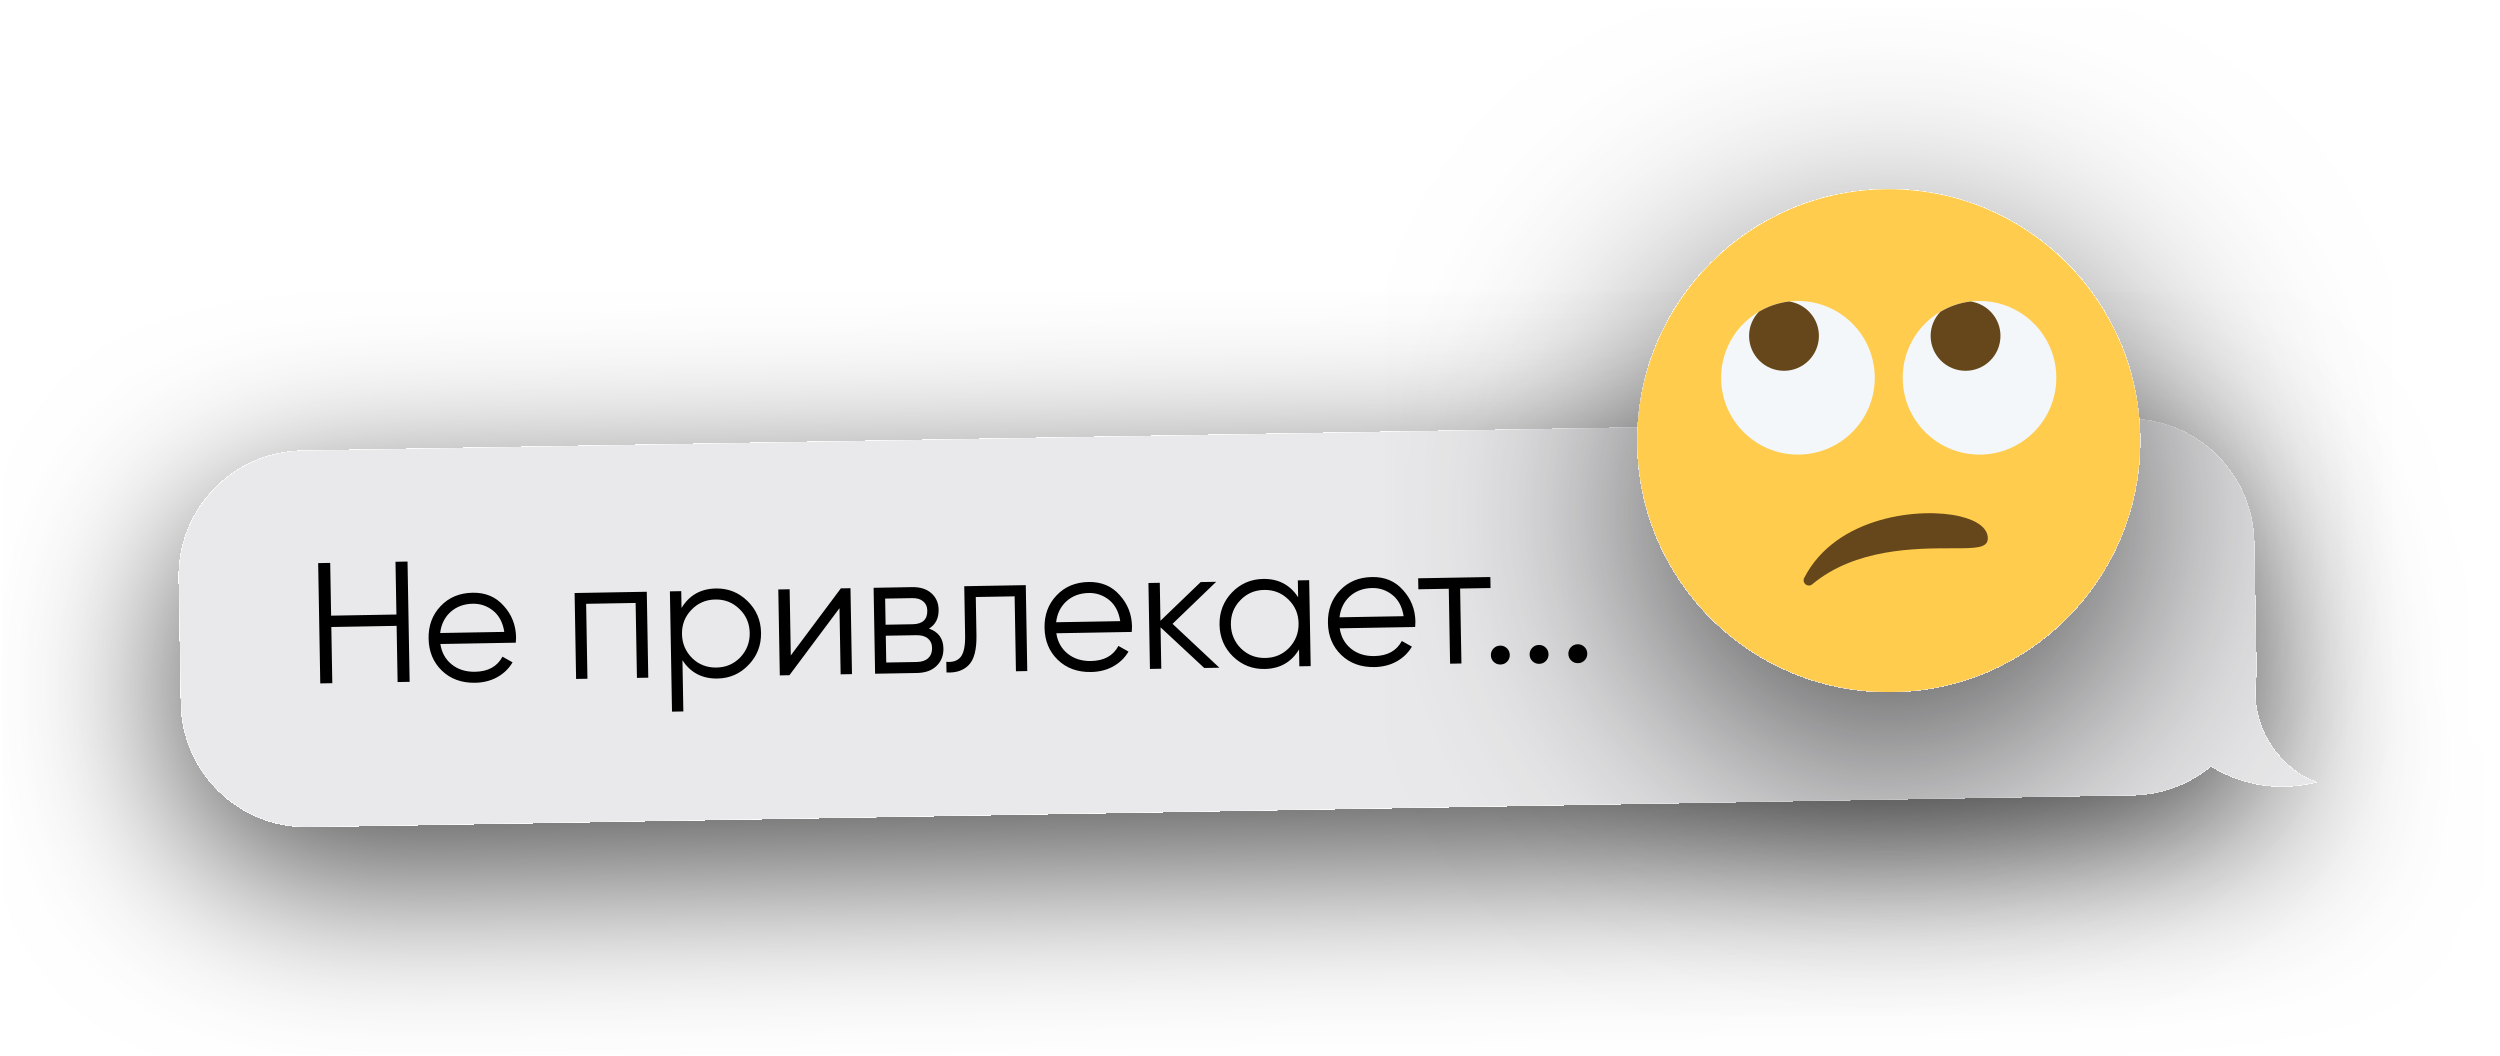
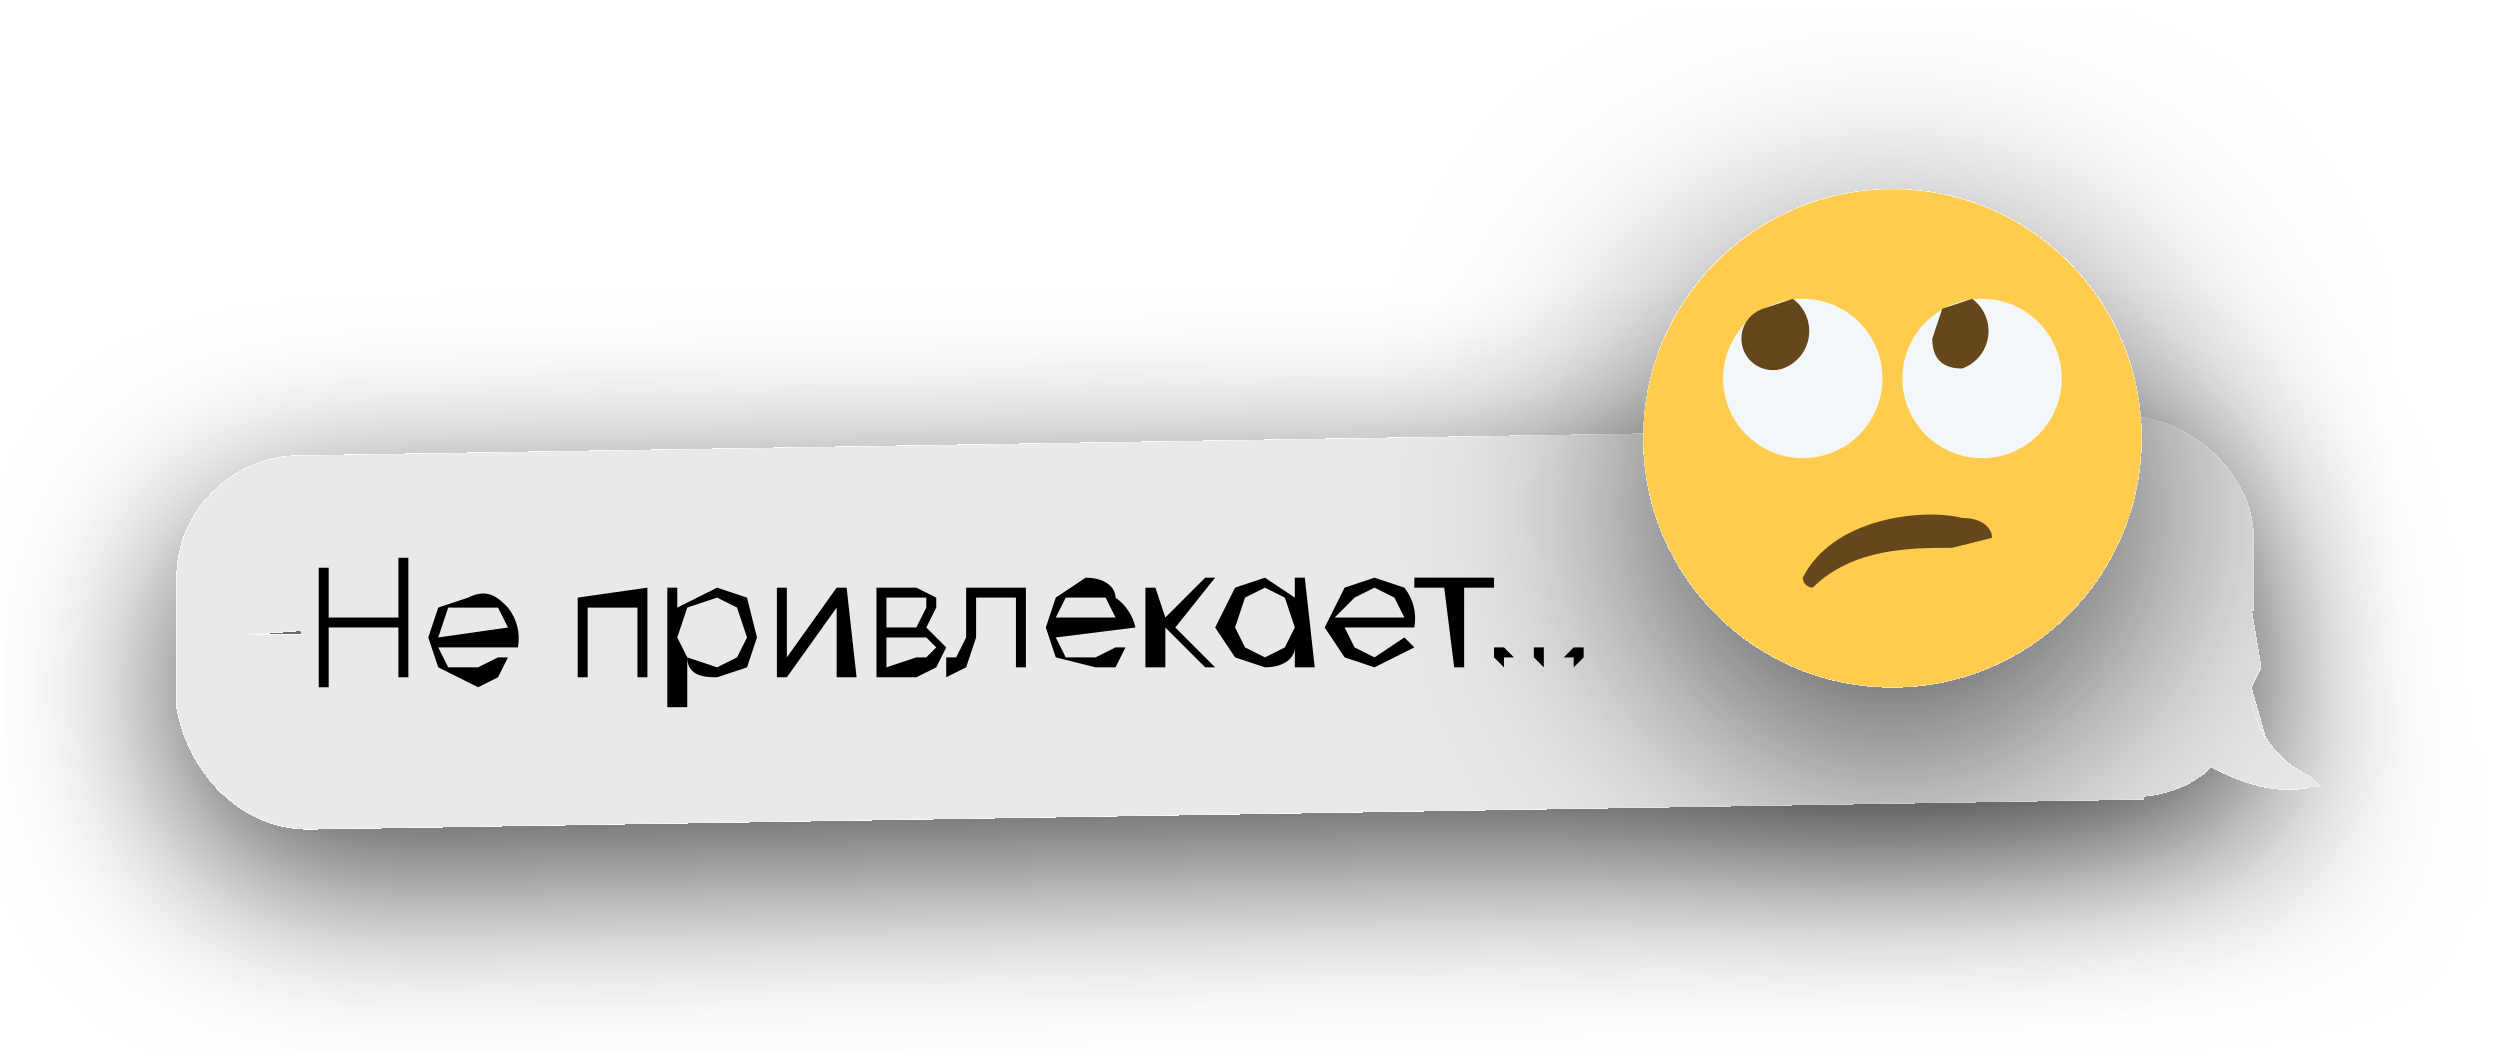
- <svg xmlns="http://www.w3.org/2000/svg" width="251" height="106" viewBox="0 0 251 106" fill="none">
-   <g filter="url(#filter0_d_547_2300)">
-     <path d="M18.216 58.096C18.097 51.264 23.539 45.629 30.371 45.509V45.509L30.683 63.414L18.312 63.63L18.216 58.096Z" fill="#E9E9EB" stroke="#E9E9EB" stroke-width="0.507" />
-     <rect x="18.312" y="63.63" width="12.373" height="1.449" transform="rotate(-1 18.3125 63.6304)" fill="#E9E9EB" stroke="#E9E9EB" stroke-width="0.507" />
-     <path d="M18.434 70.613C18.554 77.445 24.189 82.887 31.021 82.768V82.768L30.709 64.863L18.338 65.079L18.434 70.613Z" fill="#E9E9EB" stroke="#E9E9EB" stroke-width="0.507" />
-     <rect x="30.371" y="45.509" width="183.127" height="37.264" transform="rotate(-1 30.3708 45.5094)" fill="#E9E9EB" />
-     <path d="M39.801 61.698L39.708 56.401L40.916 56.38L41.127 68.457L39.919 68.478L39.821 62.836L33.264 62.951L33.363 68.593L32.155 68.614L31.944 56.536L33.152 56.515L33.244 61.812L39.801 61.698ZM47.455 59.51C48.743 59.488 49.781 59.924 50.567 60.819C51.377 61.703 51.792 62.76 51.813 63.99C51.814 64.048 51.806 64.227 51.788 64.526L44.214 64.658C44.344 65.519 44.724 66.203 45.354 66.709C45.984 67.216 46.765 67.461 47.697 67.445C49.008 67.422 49.926 66.917 50.449 65.93L51.46 66.499C51.092 67.127 50.577 67.625 49.916 67.993C49.266 68.35 48.527 68.535 47.699 68.55C46.342 68.573 45.23 68.167 44.364 67.331C43.498 66.494 43.053 65.421 43.031 64.109C43.008 62.809 43.409 61.727 44.234 60.861C45.058 59.983 46.132 59.533 47.455 59.51ZM47.474 60.614C46.577 60.63 45.828 60.908 45.228 61.447C44.639 61.987 44.294 62.689 44.194 63.554L50.63 63.442C50.488 62.524 50.124 61.822 49.541 61.338C48.934 60.842 48.245 60.601 47.474 60.614ZM57.69 59.539L64.937 59.412L65.087 68.039L63.948 68.059L63.817 60.536L58.848 60.623L58.979 68.146L57.84 68.166L57.69 59.539ZM71.879 59.084C73.11 59.062 74.164 59.481 75.042 60.34C75.931 61.199 76.387 62.261 76.409 63.527C76.431 64.792 76.013 65.869 75.154 66.759C74.307 67.648 73.267 68.103 72.037 68.125C70.507 68.152 69.334 67.539 68.518 66.288L68.608 71.43L67.469 71.449L67.258 59.371L68.397 59.352L68.427 61.043C69.198 59.763 70.349 59.111 71.879 59.084ZM69.499 66.081C70.166 66.725 70.977 67.039 71.931 67.022C72.886 67.005 73.685 66.664 74.33 65.996C74.973 65.306 75.287 64.49 75.271 63.547C75.254 62.592 74.912 61.792 74.245 61.148C73.578 60.492 72.767 60.173 71.812 60.19C70.857 60.206 70.058 60.554 69.414 61.232C68.77 61.9 68.456 62.71 68.472 63.665C68.489 64.608 68.831 65.414 69.499 66.081ZM79.396 65.805L84.422 59.072L85.388 59.055L85.539 67.682L84.4 67.702L84.284 61.059L79.258 67.792L78.292 67.809L78.141 59.182L79.28 59.162L79.396 65.805ZM93.27 63.111C94.219 63.44 94.702 64.105 94.72 65.106C94.732 65.819 94.501 66.404 94.026 66.861C93.562 67.318 92.904 67.553 92.053 67.568L87.86 67.642L87.71 59.015L91.558 58.947C92.386 58.933 93.034 59.135 93.501 59.552C93.98 59.969 94.226 60.523 94.238 61.213C94.253 62.076 93.93 62.709 93.27 63.111ZM91.577 60.052L88.868 60.099L88.914 62.722L91.623 62.674C92.623 62.657 93.116 62.2 93.1 61.302C93.093 60.9 92.955 60.591 92.687 60.377C92.43 60.152 92.06 60.043 91.577 60.052ZM88.98 66.517L92.034 66.464C92.54 66.455 92.923 66.328 93.184 66.082C93.455 65.835 93.588 65.493 93.58 65.056C93.573 64.642 93.429 64.323 93.149 64.097C92.88 63.872 92.493 63.764 91.987 63.773L88.933 63.826L88.98 66.517ZM96.811 58.856L102.988 58.748L103.138 67.375L102 67.395L101.868 59.872L97.969 59.94L98.036 63.788C98.061 65.226 97.802 66.22 97.26 66.77C96.728 67.32 95.985 67.569 95.029 67.516L95.01 66.447C95.679 66.504 96.165 66.335 96.468 65.938C96.772 65.541 96.915 64.831 96.897 63.808L96.811 58.856ZM109.296 58.431C110.584 58.408 111.621 58.845 112.408 59.74C113.217 60.623 113.633 61.68 113.654 62.911C113.655 62.969 113.647 63.147 113.629 63.447L106.055 63.579C106.185 64.439 106.565 65.123 107.195 65.63C107.825 66.137 108.606 66.382 109.538 66.366C110.849 66.343 111.767 65.838 112.29 64.851L113.301 65.42C112.932 66.048 112.417 66.546 111.757 66.914C111.107 67.27 110.368 67.456 109.54 67.47C108.182 67.494 107.071 67.088 106.205 66.251C105.339 65.415 104.894 64.341 104.871 63.03C104.849 61.73 105.25 60.647 106.075 59.781C106.899 58.904 107.973 58.454 109.296 58.431ZM109.315 59.535C108.418 59.551 107.669 59.828 107.069 60.368C106.48 60.908 106.135 61.61 106.035 62.474L112.471 62.362C112.328 61.444 111.965 60.743 111.381 60.258C110.774 59.763 110.086 59.522 109.315 59.535ZM117.722 62.633L122.425 67.038L120.906 67.065L116.52 62.982L116.593 67.14L115.454 67.16L115.303 58.533L116.442 58.513L116.509 62.326L120.549 58.441L122.102 58.414L117.722 62.633ZM130.332 59.962L130.303 58.271L131.442 58.251L131.592 66.878L130.454 66.898L130.424 65.207C129.652 66.486 128.502 67.139 126.972 67.166C125.741 67.188 124.681 66.769 123.791 65.91C122.914 65.051 122.464 63.988 122.441 62.723C122.419 61.458 122.832 60.381 123.679 59.491C124.538 58.602 125.583 58.146 126.814 58.125C128.344 58.098 129.517 58.711 130.332 59.962ZM124.606 65.119C125.273 65.763 126.084 66.077 127.039 66.06C127.994 66.044 128.793 65.702 129.437 65.035C130.081 64.344 130.395 63.528 130.378 62.585C130.362 61.63 130.02 60.83 129.353 60.186C128.685 59.531 127.874 59.211 126.92 59.228C125.965 59.244 125.166 59.592 124.522 60.27C123.877 60.938 123.564 61.748 123.58 62.703C123.597 63.647 123.939 64.452 124.606 65.119ZM137.749 57.934C139.037 57.911 140.074 58.348 140.861 59.243C141.67 60.127 142.086 61.184 142.107 62.414C142.108 62.472 142.1 62.65 142.082 62.95L134.507 63.082C134.638 63.943 135.018 64.626 135.648 65.133C136.278 65.64 137.059 65.885 137.991 65.869C139.302 65.846 140.219 65.341 140.743 64.354L141.754 64.923C141.385 65.551 140.87 66.049 140.209 66.417C139.56 66.774 138.821 66.959 137.993 66.974C136.635 66.997 135.524 66.591 134.658 65.755C133.792 64.918 133.347 63.844 133.324 62.533C133.302 61.233 133.703 60.151 134.527 59.285C135.352 58.407 136.426 57.957 137.749 57.934ZM137.768 59.038C136.871 59.054 136.122 59.332 135.521 59.871C134.933 60.411 134.588 61.113 134.488 61.978L140.924 61.865C140.781 60.947 140.418 60.246 139.834 59.762C139.227 59.266 138.539 59.025 137.768 59.038ZM142.384 58.06L149.631 57.934L149.65 59.038L146.596 59.091L146.727 66.614L145.589 66.634L145.457 59.111L142.403 59.164L142.384 58.06ZM151.582 65.753C151.586 66.017 151.498 66.243 151.317 66.43C151.136 66.618 150.914 66.714 150.649 66.718C150.385 66.723 150.159 66.635 149.971 66.454C149.784 66.273 149.688 66.05 149.684 65.786C149.679 65.521 149.767 65.295 149.948 65.108C150.129 64.921 150.351 64.825 150.616 64.82C150.881 64.816 151.106 64.904 151.294 65.085C151.481 65.265 151.577 65.488 151.582 65.753ZM155.472 65.685C155.476 65.949 155.388 66.175 155.207 66.362C155.027 66.55 154.804 66.646 154.539 66.65C154.275 66.655 154.049 66.567 153.862 66.386C153.674 66.205 153.578 65.982 153.574 65.718C153.569 65.453 153.657 65.227 153.838 65.04C154.019 64.853 154.242 64.757 154.506 64.752C154.771 64.748 154.997 64.836 155.184 65.017C155.371 65.198 155.467 65.42 155.472 65.685ZM159.362 65.617C159.367 65.881 159.279 66.107 159.098 66.295C158.917 66.482 158.694 66.578 158.43 66.582C158.165 66.587 157.939 66.499 157.752 66.318C157.565 66.137 157.469 65.915 157.464 65.65C157.459 65.385 157.548 65.159 157.728 64.972C157.909 64.785 158.132 64.689 158.396 64.684C158.661 64.68 158.887 64.768 159.074 64.949C159.261 65.13 159.357 65.352 159.362 65.617Z" fill="black" />
-     <rect x="30.371" y="45.509" width="183.127" height="37.264" transform="rotate(-1 30.3708 45.5094)" stroke="#E9E9EB" stroke-width="0.507" />
-     <path d="M226.057 54.468C225.937 47.636 220.302 42.194 213.47 42.313V42.313L213.783 60.219L226.153 60.003L226.057 54.468Z" fill="#E9E9EB" stroke="#E9E9EB" stroke-width="0.507" />
-     <rect width="12.373" height="1.449" transform="matrix(-0.999848 0.0174524 0.0174524 0.999848 226.153 60.0026)" fill="#E9E9EB" stroke="#E9E9EB" stroke-width="0.507" />
-     <path fill-rule="evenodd" clip-rule="evenodd" d="M226.092 69.347C226.226 68.582 226.29 67.792 226.276 66.985L226.179 61.451L213.808 61.667L214.121 79.572C217.116 79.52 219.845 78.407 221.954 76.598C224.115 77.983 227.562 79.275 231.686 78.451C230.538 77.983 226.092 75.129 226.153 69.267C226.133 69.294 226.113 69.321 226.092 69.347Z" fill="#E9E9EB" />
-     <path d="M226.092 69.347L226.29 69.506L225.842 69.304L226.092 69.347ZM226.179 61.451L226.174 61.197L226.428 61.193L226.433 61.446L226.179 61.451ZM213.808 61.667L213.554 61.671L213.55 61.418L213.804 61.413L213.808 61.667ZM214.121 79.572L214.125 79.826L213.871 79.83L213.867 79.576L214.121 79.572ZM221.954 76.598L221.789 76.405L221.932 76.282L222.091 76.384L221.954 76.598ZM231.686 78.451L231.782 78.216L232.562 78.535L231.736 78.7L231.686 78.451ZM226.153 69.267L225.945 69.121L226.415 68.451L226.406 69.269L226.153 69.267ZM226.529 66.981C226.544 67.803 226.479 68.609 226.342 69.391L225.842 69.304C225.974 68.554 226.036 67.78 226.022 66.99L226.529 66.981ZM226.433 61.446L226.529 66.981L226.022 66.99L225.925 61.455L226.433 61.446ZM213.804 61.413L226.174 61.197L226.183 61.705L213.813 61.92L213.804 61.413ZM213.867 79.576L213.554 61.671L214.062 61.662L214.374 79.567L213.867 79.576ZM222.119 76.79C219.967 78.636 217.182 79.772 214.125 79.826L214.116 79.318C217.051 79.267 219.723 78.177 221.789 76.405L222.119 76.79ZM231.736 78.7C227.531 79.54 224.017 78.222 221.817 76.811L222.091 76.384C224.212 77.744 227.593 79.011 231.636 78.202L231.736 78.7ZM226.406 69.269C226.377 72.131 227.445 74.253 228.661 75.72C229.883 77.193 231.247 77.998 231.782 78.216L231.59 78.686C230.977 78.436 229.545 77.58 228.271 76.044C226.992 74.501 225.868 72.266 225.899 69.264L226.406 69.269ZM225.894 69.189C225.912 69.167 225.929 69.144 225.945 69.121L226.36 69.412C226.338 69.444 226.315 69.475 226.29 69.506L225.894 69.189Z" fill="#E9E9EB" />
+ <svg xmlns="http://www.w3.org/2000/svg" width="251" height="106" fill="none">
+   <g filter="url(#a)">
+     <path fill="#E9E9EB" stroke="#E9E9EB" stroke-width=".5" d="M18 58c0-7 6-12 12-12l1 17-13 1v-6Zm0 6h13v1H18zm0 7c1 6 6 12 13 12V65H18v6Z" />
+     <path fill="#E9E9EB" d="m30 46 184-3 1 37-184 3z" />
+     <path fill="#000" d="M40 62v-6h1v12h-1v-5h-7v6h-1V57h1v5h7Zm7-2c2-1 3 0 4 1a5 5 0 0 1 1 4h-8l1 2h3l2-1h1l-1 2-2 1-4-2-1-3 1-3 3-1Zm0 1h-2l-1 3 7-1-1-2h-3Zm11-1 7-1v9h-1v-7h-5v7h-1v-8Zm14-1 3 1 1 4-1 3-3 1c-1 0-3 0-3-2v5h-2V59h1v2l4-2Zm-3 7 3 1 2-1 1-2-1-3-2-1-3 1-1 3 1 2Zm10 0 5-7h1l1 9h-2v-7l-5 7h-1v-9h1v7Zm14-3 2 2-1 2-2 1h-4v-9h4l2 1v1l-1 2Zm-1-3h-3v3h3l1-2v-1h-1Zm-3 7 3-1h1l1-1-1-1h-4v3Zm8-8h6v8h-1v-7h-4v4l-1 3-2 1v-2h1l1-2v-5Zm12-1c2 0 3 1 3 2a5 5 0 0 1 2 3l-8 1 1 2h3l2-1h1l-1 2h-2l-4-1-1-3 1-3 3-2Zm0 2h-2l-1 2h6l-1-2h-2Zm9 3 4 4h-1l-4-4v4h-2v-8h1l1 3 4-4h1l-4 5Zm12-3v-2h1l1 9h-2v-2c0 1-1 2-3 2l-3-1-2-3 2-4 3-1 3 2Zm-5 5 2 1 2-1 1-2-1-3-2-1-2 1-1 3 1 2Zm13-7 3 1a5 5 0 0 1 1 4h-7l1 2 2 1 3-2 1 1-2 1-2 1-3-1-2-3 2-4 3-1Zm0 1-2 1-2 2h7l-1-2-2-1Zm4-1h8v1h-3v8h-1l-1-8h-3v-1Zm10 8h-1v1l-1-1v-1h1l1 1Zm3 0v1l-1-1v-1h1v1Zm4 0-1 1v-1h-1l1-1h1v1Z" />
+     <path stroke="#E9E9EB" stroke-width=".5" d="m30 46 184-3 1 37-184 3z" />
+     <path fill="#E9E9EB" stroke="#E9E9EB" stroke-width=".5" d="M226 54c0-6-6-12-13-12l1 18h12v-6Zm0 6h-12v1h12z" />
+     <path fill="#E9E9EB" fill-rule="evenodd" d="M226 69v-8l-12 1v18c3 0 6-2 8-3 2 1 6 2 10 1-1 0-6-3-6-9Z" clip-rule="evenodd" />
+     <path fill="#E9E9EB" d="M226 69v1-1Zm0-8Zm-12 1v-1 1Zm0 18Zm8-3v-1 1Zm10 1 1 1h-1v-1Zm-6-9v-1 1Zm1-2-1 2v-2h1Zm-1-6 1 6h-1v-6Zm-12 0h12v1h-12v-1Zm0 19V62v18Zm8-3c-2 2-5 3-8 3v-1c3 0 6-1 8-3v1Zm10 2c-4 1-8-1-10-2v-1c2 2 6 3 10 2v1Zm-6-10a10 10 0 0 0 6 9v1l-4-3-2-7Zm0 0v1-1Z" />
  </g>
-   <g filter="url(#filter1_d_547_2300)">
-     <path d="M189.629 69.479C203.569 69.479 214.869 58.179 214.869 44.24C214.869 30.3 203.569 19 189.629 19C175.69 19 164.39 30.3 164.39 44.24C164.39 58.179 175.69 69.479 189.629 69.479Z" fill="#FFCC4D" />
-     <path d="M198.743 45.642C203.003 45.642 206.455 42.189 206.455 37.93C206.455 33.67 203.003 30.218 198.743 30.218C194.484 30.218 191.031 33.67 191.031 37.93C191.031 42.189 194.484 45.642 198.743 45.642Z" fill="#F4F7F9" />
-     <path d="M180.515 45.642C184.774 45.642 188.227 42.189 188.227 37.93C188.227 33.67 184.774 30.218 180.515 30.218C176.255 30.218 172.802 33.67 172.802 37.93C172.802 42.189 176.255 45.642 180.515 45.642Z" fill="#F4F7F9" />
-     <path d="M196.793 51.845C192.919 50.91 184.351 51.761 181.142 58.022C181.027 58.243 181.086 58.517 181.282 58.672C181.377 58.749 181.494 58.787 181.61 58.787C181.729 58.787 181.85 58.747 181.948 58.665C186.272 55.048 192.375 55.048 196.02 55.048C198.313 55.048 199.576 55.048 199.576 54.055C199.576 53.062 198.588 52.277 196.793 51.845ZM179.113 37.228C181.049 37.228 182.618 35.66 182.618 33.723C182.618 31.968 181.324 30.526 179.64 30.271C178.532 30.396 177.5 30.759 176.586 31.303C175.983 31.932 175.607 32.782 175.607 33.723C175.607 35.66 177.176 37.228 179.113 37.228ZM197.341 37.228C199.278 37.228 200.847 35.66 200.847 33.723C200.847 31.968 199.553 30.526 197.868 30.271C196.762 30.396 195.729 30.759 194.816 31.303C194.212 31.932 193.836 32.782 193.836 33.723C193.836 35.66 195.405 37.228 197.341 37.228Z" fill="#65471B" />
+   <g filter="url(#b)">
+     <path fill="#FFCC4D" d="M190 69a25 25 0 1 0 0-50 25 25 0 0 0 0 50Z" />
+     <path fill="#F4F7F9" d="M199 46a8 8 0 1 0 0-16 8 8 0 0 0 0 16Zm-18 0a8 8 0 1 0 0-16 8 8 0 0 0 0 16Z" />
+     <path fill="#65471B" d="M197 52c-4-1-13 0-16 6a1 1 0 0 0 1 1c4-4 10-4 14-4l4-1c0-1-1-2-3-2Zm-18-15a4 4 0 0 0 1-7l-3 1a3 3 0 0 0 2 6Zm18 0a4 4 0 0 0 1-7l-3 1-1 3c0 2 1 3 3 3Z" />
  </g>
  <defs>
-     <filter id="filter0_d_547_2300" x="0.204" y="29.323" width="250.116" height="76.533" filterUnits="userSpaceOnUse" color-interpolation-filters="sRGB">
+     <filter id="a" width="250.1" height="76.5" x=".2" y="29.3" color-interpolation-filters="sRGB" filterUnits="userSpaceOnUse">
      <feFlood flood-opacity="0" result="BackgroundImageFix" />
-       <feColorMatrix in="SourceAlpha" type="matrix" values="0 0 0 0 0 0 0 0 0 0 0 0 0 0 0 0 0 0 127 0" result="hardAlpha" />
-       <feOffset dy="5.073" />
-       <feGaussianBlur stdDeviation="8.878" />
+       <feColorMatrix in="SourceAlpha" result="hardAlpha" values="0 0 0 0 0 0 0 0 0 0 0 0 0 0 0 0 0 0 127 0" />
+       <feOffset dy="5.1" />
+       <feGaussianBlur stdDeviation="8.9" />
      <feComposite in2="hardAlpha" operator="out" />
-       <feColorMatrix type="matrix" values="0 0 0 0 0 0 0 0 0 0 0 0 0 0 0 0 0 0 0.7 0" />
-       <feBlend mode="normal" in2="BackgroundImageFix" result="effect1_dropShadow_547_2300" />
-       <feBlend mode="normal" in="SourceGraphic" in2="effect1_dropShadow_547_2300" result="shape" />
+       <feColorMatrix values="0 0 0 0 0 0 0 0 0 0 0 0 0 0 0 0 0 0 0.7 0" />
+       <feBlend in2="BackgroundImageFix" result="effect1_dropShadow_547_2300" />
+       <feBlend in="SourceGraphic" in2="effect1_dropShadow_547_2300" result="shape" />
    </filter>
-     <filter id="filter1_d_547_2300" x="139.15" y="0.972" width="100.958" height="100.958" filterUnits="userSpaceOnUse" color-interpolation-filters="sRGB">
+     <filter id="b" width="101" height="101" x="139.2" y="1" color-interpolation-filters="sRGB" filterUnits="userSpaceOnUse">
      <feFlood flood-opacity="0" result="BackgroundImageFix" />
-       <feColorMatrix in="SourceAlpha" type="matrix" values="0 0 0 0 0 0 0 0 0 0 0 0 0 0 0 0 0 0 127 0" result="hardAlpha" />
-       <feOffset dy="7.211" />
-       <feGaussianBlur stdDeviation="12.62" />
+       <feColorMatrix in="SourceAlpha" result="hardAlpha" values="0 0 0 0 0 0 0 0 0 0 0 0 0 0 0 0 0 0 127 0" />
+       <feOffset dy="7.2" />
+       <feGaussianBlur stdDeviation="12.6" />
      <feComposite in2="hardAlpha" operator="out" />
-       <feColorMatrix type="matrix" values="0 0 0 0 0 0 0 0 0 0 0 0 0 0 0 0 0 0 0.7 0" />
-       <feBlend mode="normal" in2="BackgroundImageFix" result="effect1_dropShadow_547_2300" />
-       <feBlend mode="normal" in="SourceGraphic" in2="effect1_dropShadow_547_2300" result="shape" />
+       <feColorMatrix values="0 0 0 0 0 0 0 0 0 0 0 0 0 0 0 0 0 0 0.7 0" />
+       <feBlend in2="BackgroundImageFix" result="effect1_dropShadow_547_2300" />
+       <feBlend in="SourceGraphic" in2="effect1_dropShadow_547_2300" result="shape" />
    </filter>
  </defs>
</svg>
